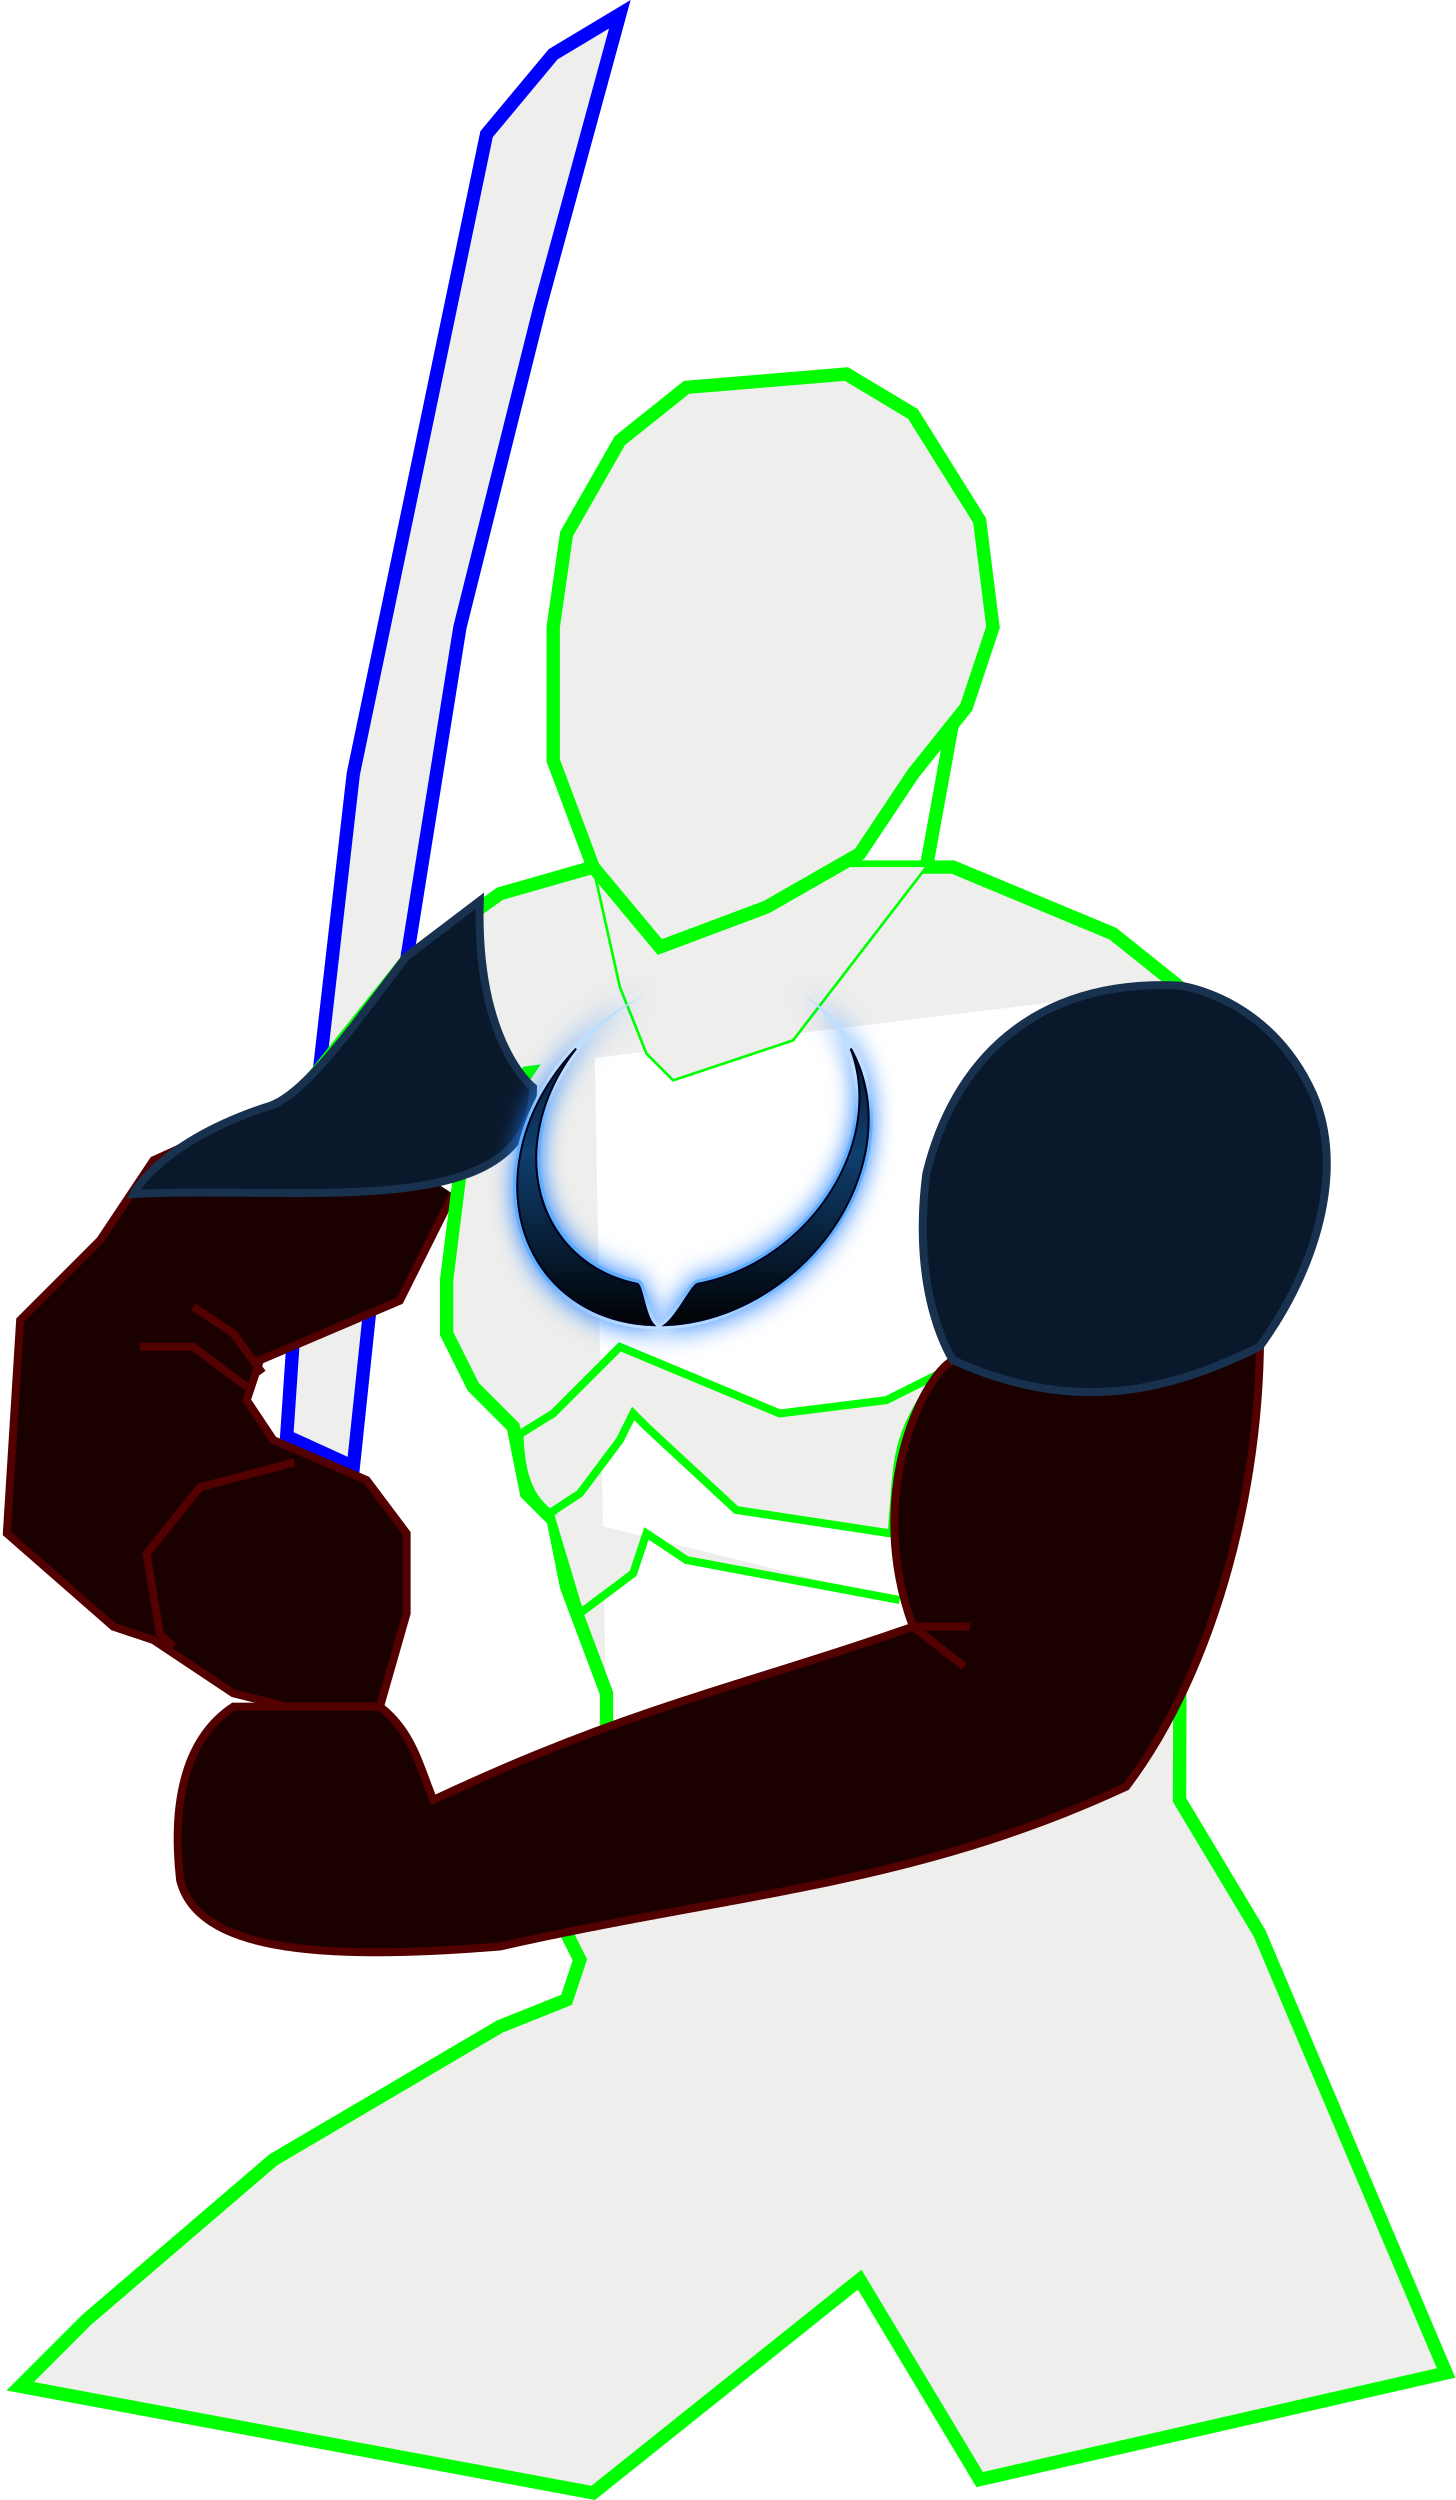
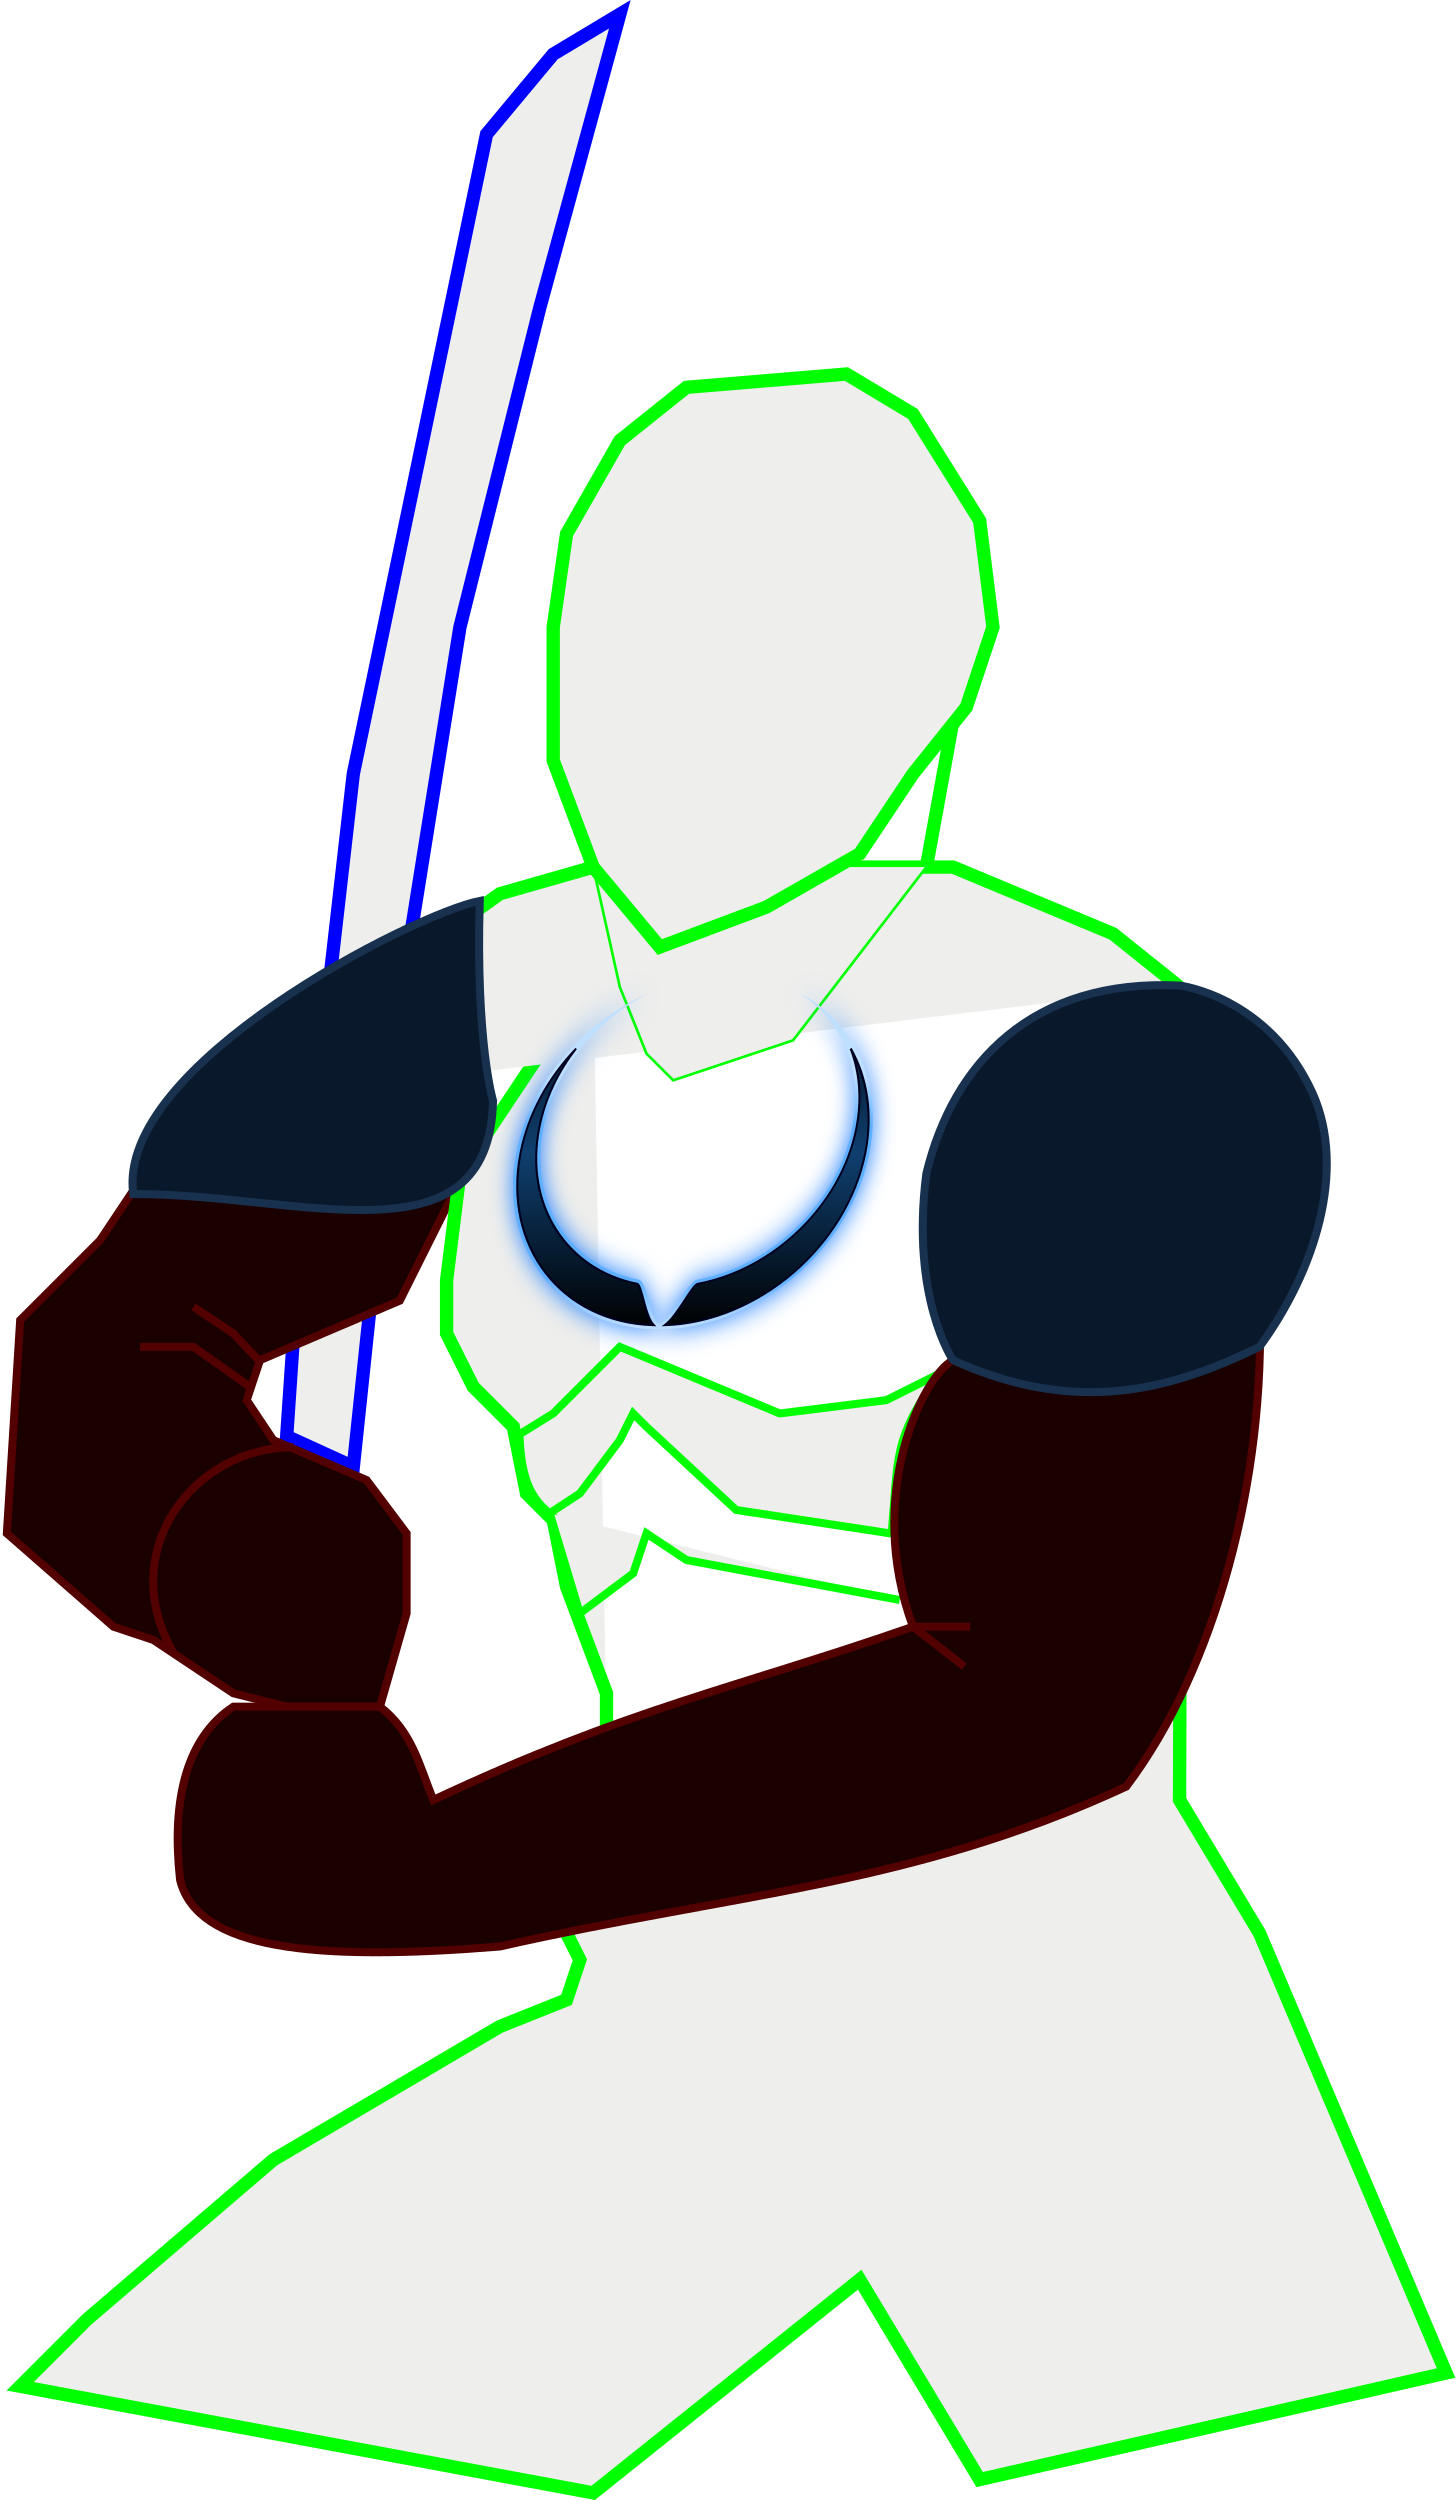
<svg xmlns="http://www.w3.org/2000/svg" xmlns:ns1="http://www.openswatchbook.org/uri/2009/osb" xmlns:xlink="http://www.w3.org/1999/xlink" width="546.031" height="938" id="svg2" version="1.1">
  <defs id="defs4">
    <linearGradient ns1:paint="solid" id="linearGradient3905">
      <stop offset="0" style="stop-color:#313131;stop-opacity:1;" id="stop3907" />
    </linearGradient>
    <linearGradient ns1:paint="solid" id="linearGradient3901">
      <stop offset="0" style="stop-color:#1e1e1e;stop-opacity:1;" id="stop3903" />
    </linearGradient>
    <linearGradient ns1:paint="solid" id="linearGradient3897">
      <stop offset="0" style="stop-color:#b1b1b1;stop-opacity:1;" id="stop3899" />
    </linearGradient>
    <linearGradient ns1:paint="solid" id="linearGradient3893">
      <stop offset="0" style="stop-color:#9c9c9c;stop-opacity:1;" id="stop3895" />
    </linearGradient>
    <linearGradient ns1:paint="solid" id="linearGradient3878">
      <stop offset="0" style="stop-color:#21466b;stop-opacity:1;" id="stop3880" />
    </linearGradient>
    <linearGradient ns1:paint="solid" id="linearGradient3874">
      <stop offset="0" style="stop-color:#1f3950;stop-opacity:1;" id="stop3876" />
    </linearGradient>
    <linearGradient ns1:paint="solid" id="linearGradient3870">
      <stop offset="0" style="stop-color:#4c3450;stop-opacity:1;" id="stop3872" />
    </linearGradient>
    <linearGradient ns1:paint="solid" id="linearGradient3866">
      <stop offset="0" style="stop-color:#371f3d;stop-opacity:1;" id="stop3868" />
    </linearGradient>
    <linearGradient ns1:paint="solid" id="linearGradient3851">
      <stop offset="0" style="stop-color:#18314e;stop-opacity:1;" id="stop3853" />
    </linearGradient>
    <linearGradient ns1:paint="solid" id="linearGradient3836">
      <stop offset="0" style="stop-color:#0a182b;stop-opacity:1;" id="stop3838" />
    </linearGradient>
    <linearGradient ns1:paint="solid" id="linearGradient3821">
      <stop offset="0" style="stop-color:#520000;stop-opacity:1;" id="stop3823" />
    </linearGradient>
    <linearGradient ns1:paint="solid" id="linearGradient3813">
      <stop offset="0" style="stop-color:#1b0000;stop-opacity:1;" id="stop3815" />
      <stop id="stop3817" style="stop-color:#1b0000;stop-opacity:1;" offset="1" />
    </linearGradient>
    <linearGradient ns1:paint="solid" id="linearGradient3798">
      <stop offset="0" style="stop-color:#38650b;stop-opacity:1;" id="stop3800" />
    </linearGradient>
    <linearGradient ns1:paint="solid" id="linearGradient3783">
      <stop offset="0" style="stop-color:#214103;stop-opacity:1;" id="stop3785" />
    </linearGradient>
    <linearGradient ns1:paint="solid" id="linearGradient3779">
      <stop offset="0" style="stop-color:#bd5d00;stop-opacity:1;" id="stop3781" />
    </linearGradient>
    <linearGradient ns1:paint="solid" id="linearGradient3775">
      <stop offset="0" style="stop-color:#8e3f00;stop-opacity:1;" id="stop3777" />
    </linearGradient>
    <linearGradient id="linearGradient3698">
      <stop style="stop-color:#000000;stop-opacity:1;" offset="0" id="stop3700" />
      <stop id="stop3706" offset="0.5" style="stop-color:#0f3f6f;stop-opacity:1;" />
      <stop style="stop-color:#000000;stop-opacity:1;" offset="1" id="stop3702" />
    </linearGradient>
    <linearGradient id="linearGradient3606">
      <stop style="stop-color:#bfdfff;stop-opacity:1;" offset="0" id="stop3608" />
      <stop id="stop3616" offset="0.2" style="stop-color:#5fafff;stop-opacity:1;" />
      <stop id="stop3614" offset="0.8" style="stop-color:#5fafff;stop-opacity:1;" />
      <stop style="stop-color:#bfdfff;stop-opacity:1;" offset="1" id="stop3610" />
    </linearGradient>
    <linearGradient id="linearGradient2987">
      <stop style="stop-color:#bfdfff;stop-opacity:1;" offset="0" id="stop2989" />
      <stop id="stop2991" offset="0.2" style="stop-color:#5fafff;stop-opacity:1;" />
      <stop id="stop2993" offset="0.8" style="stop-color:#5fafff;stop-opacity:1;" />
      <stop style="stop-color:#bfdfff;stop-opacity:1;" offset="1" id="stop2995" />
    </linearGradient>
    <linearGradient id="linearGradient3674">
      <stop style="stop-color:#000000;stop-opacity:1;" offset="0" id="stop3676" />
      <stop style="stop-color:#4f0700;stop-opacity:1;" offset="1" id="stop3678" />
    </linearGradient>
    <linearGradient id="linearGradient3666">
      <stop style="stop-color:#3f0f00;stop-opacity:1;" offset="0" id="stop3668" />
      <stop id="stop3671" offset="0.75" style="stop-color:#ff7f00;stop-opacity:1;" />
      <stop style="stop-color:#ff9f3f;stop-opacity:1;" offset="1" id="stop3670" />
    </linearGradient>
    <radialGradient xlink:href="#linearGradient3663" id="radialGradient3688" cx="24" cy="24" fx="24" fy="24" r="24" gradientUnits="userSpaceOnUse" />
    <linearGradient id="linearGradient3663">
      <stop style="stop-color:#00070f;stop-opacity:1;" offset="0" id="stop3667" />
      <stop id="stop3659" offset="0.94" style="stop-color:#00070f;stop-opacity:1;" />
      <stop id="stop3690" offset="1" style="stop-color:#00070f;stop-opacity:0;" />
    </linearGradient>
    <linearGradient gradientUnits="userSpaceOnUse" y2="440" x2="1024" y1="640" x1="1024" id="linearGradient4214" xlink:href="#linearGradient3699" />
    <linearGradient gradientUnits="userSpaceOnUse" y2="440" x2="1024" y1="640" x1="1024" id="linearGradient4204-6" xlink:href="#linearGradient3666-1" />
    <linearGradient gradientUnits="userSpaceOnUse" y2="440" x2="1024" y1="640" x1="1024" id="linearGradient4196-6" xlink:href="#linearGradient3674-5" />
    <radialGradient gradientUnits="userSpaceOnUse" r="256" fy="494" fx="1024" cy="494" cx="1024" id="radialGradient3687" xlink:href="#linearGradient3681" />
    <filter color-interpolation-filters="sRGB" id="filter3852">
      <feGaussianBlur id="feGaussianBlur3854" stdDeviation="7.25" />
    </filter>
    <linearGradient gradientUnits="userSpaceOnUse" y2="384" x2="1024" y1="640" x1="1024" id="linearGradient3836-1" xlink:href="#linearGradient3699" />
    <linearGradient gradientUnits="userSpaceOnUse" y2="384" x2="1024" y1="640" x1="1024" id="linearGradient3758" xlink:href="#linearGradient3698-7" />
    <linearGradient gradientTransform="translate(60,-1024)" gradientUnits="userSpaceOnUse" y2="1376" x2="1520" y1="1600" x1="1520" id="linearGradient3750" xlink:href="#linearGradient3698-7" />
    <linearGradient gradientTransform="translate(28,-1024)" gradientUnits="userSpaceOnUse" y2="1376" x2="1392" y1="1600" x1="1392" id="linearGradient3742" xlink:href="#linearGradient3698-7" />
    <linearGradient gradientTransform="translate(12,-1024)" gradientUnits="userSpaceOnUse" y2="1376" x2="1248" y1="1600" x1="1248" id="linearGradient3734" xlink:href="#linearGradient3698-7" />
    <linearGradient gradientTransform="translate(0,-1024)" gradientUnits="userSpaceOnUse" y2="1376" x2="768" y1="1600" x1="768" id="linearGradient3726" xlink:href="#linearGradient3698-7" />
    <linearGradient gradientTransform="translate(0,-1024)" gradientUnits="userSpaceOnUse" y2="1376" x2="576" y1="1600" x1="576" id="linearGradient3718" xlink:href="#linearGradient3698-7" />
    <linearGradient gradientTransform="translate(0,-1024)" gradientUnits="userSpaceOnUse" y2="1376" x2="400" y1="1600" x1="400" id="linearGradient3704" xlink:href="#linearGradient3698-7" />
    <linearGradient gradientUnits="userSpaceOnUse" y2="384" x2="1024" y1="592" x1="1024" id="linearGradient3680" xlink:href="#linearGradient3674-5" />
    <linearGradient gradientUnits="userSpaceOnUse" y2="384" x2="1024" y1="592" x1="1024" id="linearGradient3672" xlink:href="#linearGradient3666-1" />
    <linearGradient gradientTransform="translate(0,-1024)" gradientUnits="userSpaceOnUse" y2="1480" x2="1024" y1="1664" x1="1024" id="linearGradient3664" xlink:href="#linearGradient3606-6" />
    <linearGradient gradientTransform="translate(60,-1024)" gradientUnits="userSpaceOnUse" y2="1480" x2="1528" y1="1592" x1="1528" id="linearGradient3656" xlink:href="#linearGradient3606-6" />
    <linearGradient gradientTransform="translate(28,-1024)" gradientUnits="userSpaceOnUse" y2="1480" x2="1392" y1="1592" x1="1392" id="linearGradient3648" xlink:href="#linearGradient3606-6" />
    <linearGradient gradientTransform="translate(12,-1024)" gradientUnits="userSpaceOnUse" y2="1480" x2="1248" y1="1592" x1="1248" id="linearGradient3640" xlink:href="#linearGradient3606-6" />
    <linearGradient gradientTransform="translate(0,-1024)" gradientUnits="userSpaceOnUse" y2="1480" x2="776" y1="1592" x1="776" id="linearGradient3632" xlink:href="#linearGradient3606-6" />
    <linearGradient gradientTransform="translate(0,-1024)" gradientUnits="userSpaceOnUse" y2="1480" x2="584" y1="1592" x1="584" id="linearGradient3624" xlink:href="#linearGradient3606-6" />
    <linearGradient gradientTransform="translate(0,-1024)" gradientUnits="userSpaceOnUse" y2="1480" x2="408" y1="1592" x1="408" id="linearGradient3612" xlink:href="#linearGradient3606-6" />
    <linearGradient id="linearGradient3606-6">
      <stop id="stop3608-0" offset="0" style="stop-color:#bfdfff;stop-opacity:1;" />
      <stop style="stop-color:#5fafff;stop-opacity:1;" offset="0.2" id="stop3616-5" />
      <stop style="stop-color:#5fafff;stop-opacity:1;" offset="0.8" id="stop3614-1" />
      <stop id="stop3610-8" offset="1" style="stop-color:#bfdfff;stop-opacity:1;" />
    </linearGradient>
    <linearGradient id="linearGradient3666-1">
      <stop id="stop3668-2" offset="0" style="stop-color:#3f0f00;stop-opacity:1;" />
      <stop style="stop-color:#ff7f00;stop-opacity:1;" offset="0.75" id="stop3671-1" />
      <stop id="stop3670-6" offset="1" style="stop-color:#ff9f3f;stop-opacity:1;" />
    </linearGradient>
    <linearGradient id="linearGradient3674-5">
      <stop id="stop3676-4" offset="0" style="stop-color:#000000;stop-opacity:1;" />
      <stop id="stop3678-2" offset="1" style="stop-color:#3f0700;stop-opacity:1;" />
    </linearGradient>
    <linearGradient id="linearGradient3698-7">
      <stop id="stop3700-0" offset="0" style="stop-color:#000000;stop-opacity:1;" />
      <stop style="stop-color:#0f3f6f;stop-opacity:1;" offset="0.5" id="stop3706-5" />
      <stop id="stop3702-0" offset="1" style="stop-color:#000000;stop-opacity:1;" />
    </linearGradient>
    <linearGradient id="linearGradient3699">
      <stop style="stop-color:#3f0f00;stop-opacity:0.498;" offset="0" id="stop3701" />
      <stop id="stop3673" offset="0.75" style="stop-color:#ff7f00;stop-opacity:0.498;" />
      <stop style="stop-color:#ff9f3f;stop-opacity:0.498;" offset="1" id="stop3703" />
    </linearGradient>
    <linearGradient id="linearGradient3681">
      <stop style="stop-color:#1f7fff;stop-opacity:0;" offset="0" id="stop3691" />
      <stop id="stop3695" offset="0.31" style="stop-color:#1f7fff;stop-opacity:0;" />
      <stop style="stop-color:#1f7fff;stop-opacity:0.184;" offset="0.44" id="stop3689" />
      <stop id="stop3704" offset="0.85" style="stop-color:#1f7fff;stop-opacity:0;" />
      <stop id="stop3685" offset="1" style="stop-color:#1f7fff;stop-opacity:0;" />
    </linearGradient>
    <linearGradient xlink:href="#linearGradient3674-5" id="linearGradient4897" gradientUnits="userSpaceOnUse" x1="1024" y1="640" x2="1024" y2="440" gradientTransform="matrix(0.302643,0,0,0.302643,505.283,985.578)" />
    <linearGradient xlink:href="#linearGradient3666-1" id="linearGradient4899" gradientUnits="userSpaceOnUse" x1="1024" y1="640" x2="1024" y2="440" gradientTransform="matrix(0.302643,0,0,0.302643,505.283,985.578)" />
    <linearGradient xlink:href="#linearGradient3674-5" id="linearGradient4937" gradientUnits="userSpaceOnUse" x1="1024" y1="592" x2="1024" y2="384" gradientTransform="matrix(0.302643,0,0,0.302643,505.283,985.578)" />
    <linearGradient xlink:href="#linearGradient3666-1" id="linearGradient4939" gradientUnits="userSpaceOnUse" x1="1024" y1="592" x2="1024" y2="384" gradientTransform="matrix(0.302643,0,0,0.302643,505.283,985.578)" />
    <linearGradient xlink:href="#linearGradient3699" id="linearGradient4955" gradientUnits="userSpaceOnUse" x1="1024" y1="640" x2="1024" y2="384" />
    <linearGradient xlink:href="#linearGradient3674-5" id="linearGradient4957" gradientUnits="userSpaceOnUse" gradientTransform="matrix(0.302643,0,0,0.302643,505.283,985.578)" x1="1024" y1="592" x2="1024" y2="384" />
    <linearGradient xlink:href="#linearGradient3666-1" id="linearGradient4959" gradientUnits="userSpaceOnUse" gradientTransform="matrix(0.302643,0,0,0.302643,505.283,985.578)" x1="1024" y1="592" x2="1024" y2="384" />
    <linearGradient xlink:href="#linearGradient3606-6" id="linearGradient4961" gradientUnits="userSpaceOnUse" gradientTransform="translate(0,-1024)" x1="1024" y1="1664" x2="1024" y2="1480" />
    <linearGradient xlink:href="#linearGradient3698-7" id="linearGradient4963" gradientUnits="userSpaceOnUse" x1="1024" y1="640" x2="1024" y2="384" />
    <linearGradient xlink:href="#linearGradient3699" id="linearGradient4965" gradientUnits="userSpaceOnUse" x1="1024" y1="640" x2="1024" y2="440" />
    <linearGradient xlink:href="#linearGradient3674-5" id="linearGradient4967" gradientUnits="userSpaceOnUse" gradientTransform="matrix(0.302643,0,0,0.302643,505.283,985.578)" x1="1024" y1="640" x2="1024" y2="440" />
    <linearGradient xlink:href="#linearGradient3666-1" id="linearGradient4969" gradientUnits="userSpaceOnUse" gradientTransform="matrix(0.302643,0,0,0.302643,505.283,985.578)" x1="1024" y1="640" x2="1024" y2="440" />
    <filter color-interpolation-filters="sRGB" id="filter3675-9">
      <feGaussianBlur id="feGaussianBlur3677-6" stdDeviation="9.994" />
    </filter>
    <linearGradient xlink:href="#linearGradient3606-6-2" id="linearGradient4961-7" gradientUnits="userSpaceOnUse" gradientTransform="translate(0,-1024)" x1="1024" y1="1664" x2="1024" y2="1480" />
    <linearGradient id="linearGradient3606-6-2">
      <stop id="stop3608-0-3" offset="0" style="stop-color:#bfdfff;stop-opacity:1;" />
      <stop style="stop-color:#5fafff;stop-opacity:1;" offset="0.2" id="stop3616-5-2" />
      <stop style="stop-color:#5fafff;stop-opacity:1;" offset="0.8" id="stop3614-1-6" />
      <stop id="stop3610-8-4" offset="1" style="stop-color:#bfdfff;stop-opacity:1;" />
    </linearGradient>
    <linearGradient xlink:href="#linearGradient3698-7-2" id="linearGradient4963-5" gradientUnits="userSpaceOnUse" x1="1024" y1="640" x2="1024" y2="384" />
    <linearGradient id="linearGradient3698-7-2">
      <stop id="stop3700-0-3" offset="0" style="stop-color:#000000;stop-opacity:1;" />
      <stop style="stop-color:#0f3f6f;stop-opacity:1;" offset="0.5" id="stop3706-5-8" />
      <stop id="stop3702-0-9" offset="1" style="stop-color:#000000;stop-opacity:1;" />
    </linearGradient>
    <linearGradient y2="384" x2="1024" y1="640" x1="1024" gradientUnits="userSpaceOnUse" id="linearGradient4998" xlink:href="#linearGradient3698-7-2" />
    <filter color-interpolation-filters="sRGB" id="filter3675-90">
      <feGaussianBlur id="feGaussianBlur3677-5" stdDeviation="9.994" />
    </filter>
    <linearGradient xlink:href="#linearGradient3606-6-0" id="linearGradient4961-79" gradientUnits="userSpaceOnUse" gradientTransform="translate(0,-1024)" x1="1024" y1="1664" x2="1024" y2="1480" />
    <linearGradient id="linearGradient3606-6-0">
      <stop id="stop3608-0-8" offset="0" style="stop-color:#bfdfff;stop-opacity:1;" />
      <stop style="stop-color:#5fafff;stop-opacity:1;" offset="0.2" id="stop3616-5-1" />
      <stop style="stop-color:#5fafff;stop-opacity:1;" offset="0.8" id="stop3614-1-1" />
      <stop id="stop3610-8-40" offset="1" style="stop-color:#bfdfff;stop-opacity:1;" />
    </linearGradient>
    <linearGradient xlink:href="#linearGradient3698-7-6" id="linearGradient4963-54" gradientUnits="userSpaceOnUse" x1="1024" y1="640" x2="1024" y2="384" />
    <linearGradient id="linearGradient3698-7-6">
      <stop id="stop3700-0-1" offset="0" style="stop-color:#000000;stop-opacity:1;" />
      <stop style="stop-color:#0f3f6f;stop-opacity:1;" offset="0.5" id="stop3706-5-81" />
      <stop id="stop3702-0-8" offset="1" style="stop-color:#000000;stop-opacity:1;" />
    </linearGradient>
    <linearGradient y2="384" x2="1024" y1="640" x1="1024" gradientUnits="userSpaceOnUse" id="linearGradient4998-1" xlink:href="#linearGradient3698-7-6" />
    <linearGradient xlink:href="#linearGradient3821" id="linearGradient3946" gradientUnits="userSpaceOnUse" />
    <linearGradient xlink:href="#linearGradient3836" id="linearGradient3950" gradientTransform="matrix(0.738184,0,0,1.35468,39.1482,218.081)" x1="129.844" y1="246.367" x2="256.626" y2="246.367" gradientUnits="userSpaceOnUse" />
    <linearGradient xlink:href="#linearGradient3851" id="linearGradient3952" gradientTransform="matrix(0.738184,0,0,1.35468,39.1482,218.081)" x1="129.844" y1="246.367" x2="256.626" y2="246.367" gradientUnits="userSpaceOnUse" />
  </defs>
  <g id="layer1" transform="translate(-39.7126,-218.645)" style="display:inline">
    <path style="fill:#eeeeec;stroke:#0000ff;stroke-width:5;stroke-linecap:butt;stroke-linejoin:miter;stroke-miterlimit:4;stroke-opacity:1;stroke-dasharray:none" d="M 147.275,757.548 152.275,683.976 172.275,508.976 222.275,268.976 247.275,238.976 272.275,223.976 242.275,333.976 212.275,453.976 192.275,578.976 172.275,768.976 147.275,757.548 z" id="path3698" />
-     <path id="ForearmRight" style="fill:url(#linearGradient3813);stroke:url(#linearGradient3821);stroke-width:3;stroke-linecap:butt;stroke-linejoin:miter;stroke-miterlimit:4;stroke-opacity:1;stroke-dasharray:none" d="M 138.141,733.849 127.275,718.976 112.275,708.976 M 132.275,738.976 112.275,723.976 92.275,723.976 M 152.275,628.976 97.275,653.976 77.275,683.976 47.275,713.976 42.275,793.976 82.275,828.976 97.275,833.976 127.275,853.976 147.275,858.976 182.275,858.976 192.275,823.976 192.275,793.976 177.275,773.976 142.275,758.976 132.275,743.976 137.275,728.976 189.713,706.645 209.713,666.645" />
+     <path id="ForearmRight" style="fill:url(#linearGradient3813);stroke:url(#linearGradient3821);stroke-width:3;stroke-linecap:butt;stroke-linejoin:miter;stroke-miterlimit:4;stroke-opacity:1;stroke-dasharray:none" d="M 136.803,729.074 127.275,718.976 112.275,708.976 M 133.514,738.976 112.275,723.976 92.275,723.976 M 152.275,628.976 97.275,653.976 77.275,683.976 47.275,713.976 42.275,793.976 82.275,828.976 97.275,833.976 127.275,853.976 147.275,858.976 182.275,858.976 192.275,823.976 192.275,793.976 177.275,773.976 142.275,758.976 132.275,743.976 137.275,728.976 189.713,706.645 209.713,666.645" />
    <path style="fill:#eeeeec;stroke:#00ff00;stroke-width:5;stroke-linecap:butt;stroke-linejoin:miter;stroke-miterlimit:4;stroke-opacity:1;stroke-dasharray:none" d="M 262.275,578.976 242.275,613.976 212.275,658.976 207.275,698.976 207.275,718.976 217.275,738.976 232.275,753.976 237.275,778.976 247.275,788.976 252.275,813.976 267.275,853.976 267.275,868.976" id="path3225" />
    <path style="fill:#eeeeec;stroke:#00ff00;stroke-width:5;stroke-linecap:butt;stroke-linejoin:miter;stroke-miterlimit:4;stroke-opacity:1;stroke-dasharray:none" d="M 482.275,588.976 457.275,568.976 397.275,543.976 262.275,543.976 227.275,553.976 192.275,578.976 152.275,628.976" id="path3956" />
-     <path style="fill:url(#linearGradient3950);stroke:url(#linearGradient3952);stroke-width:3;stroke-linecap:butt;stroke-linejoin:miter;stroke-miterlimit:4;stroke-opacity:1;stroke-dasharray:none" d="M 219.713,556.645 192.093,577.596 C 173.985,601.32 155.091,628.452 141.3,633.469 99.713,646.645 89.713,666.645 89.713,666.645 152.759,663.314 239.682,678.288 239.713,626.645 239.713,626.645 218.157,609.974 219.713,556.645 z" id="BicepRight" />
+     <path style="fill:url(#linearGradient3950);stroke:url(#linearGradient3952);stroke-width:3;stroke-linecap:butt;stroke-linejoin:miter;stroke-miterlimit:4;stroke-opacity:1;stroke-dasharray:none" d="M 219.713,556.645 C 194.713,561.645 82.974,618.518 89.713,666.645 152.327,666.553 223.229,694.187 224.713,631.645 224.713,631.645 218.157,609.974 219.713,556.645 z" id="BicepRight" />
    <path style="fill:#eeeeec;stroke:#00ff00;stroke-width:5;stroke-linecap:butt;stroke-linejoin:miter;stroke-miterlimit:4;stroke-opacity:1;stroke-dasharray:none" d="M 397.275,488.976 387.275,543.976" id="path3680" />
    <path style="fill:#eeeeec;stroke:#00ff00;stroke-width:5;stroke-linecap:butt;stroke-linejoin:miter;stroke-miterlimit:4;stroke-opacity:1;stroke-dasharray:none" d="M 482.454,833.976 482.275,893.976 512.275,943.976 582.275,1108.98 407.275,1148.98 362.275,1073.98 262.275,1153.98 47.275,1113.98 72.275,1088.98 142.275,1028.98 227.275,978.976 252.275,968.976 257.275,953.976 252.275,943.976" id="path3682" />
    <path style="fill:#eeeeec;stroke:#00ff00;stroke-width:1px;stroke-linecap:butt;stroke-linejoin:miter;stroke-opacity:1" d="M 387.275,543.976 337.275,608.976 292.275,623.976 282.275,613.976 272.275,588.976 262.275,543.976" id="path3700" />
    <path style="fill:#eeeeec;stroke:#00ff00;stroke-width:3;stroke-linecap:butt;stroke-linejoin:miter;stroke-miterlimit:4;stroke-opacity:1;stroke-dasharray:none" d="M 245.983,786.392 C 236.565,779.345 235.123,768.308 234.599,756.814 L 247.275,748.976 272.275,723.976 332.275,748.976 372.275,743.976 392.275,733.976 C 374.78,758.456 376.778,764.79 374.275,794.055 L 315.908,785.184 282.275,753.976 277.275,748.976 272.275,758.976 257.275,778.976 245.983,786.392 257.275,823.976 277.275,808.976 282.275,793.976 297.275,803.976 377.275,818.976" id="path3704" />
-     <path style="fill:url(#linearGradient3813);stroke:url(#linearGradient3821);stroke-width:3;stroke-linecap:butt;stroke-linejoin:miter;stroke-miterlimit:4;stroke-opacity:1;stroke-dasharray:none" d="M 150.175,767.328 114.713,776.645 94.713,801.645 99.713,831.645 104.713,836.645" id="path3708" />
+     <path style="fill:none;stroke:url(#linearGradient3821);stroke-width:3;stroke-linecap:butt;stroke-linejoin:miter;stroke-miterlimit:4;stroke-opacity:1;stroke-dasharray:none" d="M 149.713,761.645 C 112.383,761.645 82.739,800.586 104.713,838.645" id="path3708" />
    <path id="ForearmLeft" style="fill:url(#linearGradient3813);fill-opacity:1;stroke:url(#linearGradient3946);stroke-width:3;stroke-linecap:butt;stroke-linejoin:miter;stroke-miterlimit:4;stroke-opacity:1;stroke-dasharray:none" d="M 382.275,828.976 401.552,843.976 M 382.275,828.976 403.73,828.976 M 512.275,707.609 C 514.736,772.862 495.827,844.694 462.275,888.976 382.023,926.178 315.093,929.017 227.275,948.976 157.021,954.692 113.749,949.994 107.275,923.976 103.831,892.812 110.233,870.244 127.275,858.976 L 182.275,858.976 C 194.194,868.236 196.821,880.341 202.275,893.976 275.792,859.445 315.722,852.125 382.275,828.976 364.027,780.013 385.816,735.111 397.275,728.976" />
    <path id="BicepLeft" style="fill:url(#linearGradient3836);stroke:url(#linearGradient3851);stroke-width:3;stroke-linecap:butt;stroke-linejoin:miter;stroke-miterlimit:4;stroke-opacity:1;stroke-dasharray:none" d="M 532.275,628.976 C 515.784,592.43 482.275,588.412 482.275,588.412 426.989,585.769 397.391,617.335 387.275,658.976 381.267,705.635 397.275,728.976 397.275,728.976 443.804,750.074 479.146,740.1 512.275,723.976 533.075,695.61 545.017,657.621 532.275,628.976 z" />
    <path style="fill:#eeeeec;fill-opacity:1;stroke:none" d="M 815.189,1057.61 C 772.4,1057.61 737.713,1092.29 737.713,1135.08 737.713,1177.87 772.4,1212.56 815.189,1212.56 857.977,1212.56 892.666,1177.87 892.666,1135.08 892.666,1092.29 857.977,1057.61 815.189,1057.61 z" id="BackgroundGlow" />
    <g transform="matrix(0.517433,0,-0.10145,0.517433,-178.199,386.25)" id="Ring-9">
      <path id="RingGlow-1" d="M 969.281,396.281 C 925.981,416.811 896,460.923 896,512 896,582.656 953.344,640 1024,640 1094.66,640 1152,582.656 1152,512 1152,460.923 1122.02,416.811 1078.72,396.281 1112.89,415.467 1136,452.044 1136,494 1136,548.546 1096.94,594.017 1045.28,603.969 1038.39,605.297 1030,636 1024,636 1018,636 1009.61,605.297 1002.72,603.969 951.063,594.017 912,548.546 912,494 912,452.044 935.106,415.467 969.281,396.281 z" style="fill:#1f7fff;fill-opacity:1;stroke:none;filter:url(#filter3675-90)" />
      <path style="fill:url(#linearGradient4961-79);fill-opacity:1;stroke:none" d="M 969.281,396.281 C 925.981,416.811 896,460.923 896,512 896,582.656 953.344,640 1024,640 1094.66,640 1152,582.656 1152,512 1152,460.923 1122.02,416.811 1078.72,396.281 1112.89,415.467 1136,452.044 1136,494 1136,548.546 1096.94,594.017 1045.28,603.969 1038.39,605.297 1030,636 1024,636 1018,636 1009.61,605.297 1002.72,603.969 951.063,594.017 912,548.546 912,494 912,452.044 935.106,415.467 969.281,396.281 z" id="RingBorder-6" />
      <path style="fill:url(#linearGradient4998-1);fill-opacity:1;stroke:#00001f;stroke-width:1.5;stroke-linejoin:miter;stroke-miterlimit:4;stroke-opacity:1;stroke-dasharray:none" d="M 924.437,436.406 C 908.475,457.398 899,483.594 899,512 899,579.695 952.819,634.885 1020,637 1012,630 1006,608 1002,607 948.966,596.77 909,550.02 909,494 909,473.019 914.623,453.34 924.437,436.406 z M 1123.56,436.406 C 1133.38,453.34 1139,473.019 1139,494 1139,550.02 1099.03,596.77 1046,607 1042,608 1036,630 1028,637 1095.18,634.885 1149,579.695 1149,512 1149,483.594 1139.52,457.398 1123.56,436.406 z" id="RingBody-1" />
    </g>
    <path style="fill:#eeeeec;stroke:#00ff00;stroke-width:5;stroke-linecap:butt;stroke-linejoin:miter;stroke-miterlimit:4;stroke-opacity:1;stroke-dasharray:none" d="M 262.275,543.976 287.275,573.976 327.275,558.976 362.275,538.976 382.275,508.976 402.275,483.976 412.275,453.976 407.275,413.976 382.275,373.976 357.275,358.976 297.275,363.976 272.275,383.976 252.275,418.976 247.275,453.976 247.275,503.976 262.275,543.976 z" id="path3678" />
  </g>
  <g id="layer3" style="display:none">
    <path transform="translate(-39.7126,-218.645)" style="fill:url(#linearGradient3897);stroke:url(#linearGradient3893);stroke-width:3;stroke-linecap:butt;stroke-linejoin:miter;stroke-miterlimit:4;stroke-opacity:1;stroke-dasharray:none;display:inline" d="M 227.275,893.976 217.275,913.976 222.275,948.976 212.275,948.976 212.275,923.976 212.275,903.976 222.275,893.976 212.275,893.976 202.275,908.976 202.275,948.976 197.275,948.976 192.275,923.976 197.275,908.976 207.275,893.976 202.275,893.976 187.275,908.976 187.275,938.976 192.275,948.976" id="path3722" />
  </g>
  <g id="layer2" style="display:none">
    <path transform="translate(-39.7126,-218.645)" style="fill:none;stroke:#00ff00;stroke-width:3;stroke-linecap:butt;stroke-linejoin:miter;stroke-miterlimit:4;stroke-opacity:1;stroke-dasharray:none" d="M 257.275,958.976 292.275,983.976 337.275,998.976 397.275,998.976 457.275,968.976 507.275,933.976 482.275,893.976 407.275,923.976 382.275,923.976" id="path3684" />
    <g id="g4945" transform="matrix(0.622887,0,0,0.622887,-174.623,27.084)">
      <path transform="matrix(0.302643,0,0,0.302643,505.283,985.578)" style="fill:url(#linearGradient4955);fill-opacity:1;fill-rule:evenodd;stroke:none;filter:url(#filter3852)" d="M 963.156,392.594 C 921.079,414.097 891.651,457.242 890.063,507.781 888.258,565.21 922.94,615.378 973.156,636 939.219,629.528 908.753,631.347 903.031,615.375 893.971,590.083 867.292,595.842 867.531,620.656 851.614,620.102 826.02,613.828 801.156,643.781 800.833,574.456 889.859,592.399 869.5,551.562 858.043,528.581 822.381,547.937 836.281,563.281 792.55,571.913 757.604,555.327 692.5,587 750.404,499.485 875.679,537.691 869.875,490.031 865.427,453.503 810.801,472.149 829.531,495.969 796.672,507.118 736.734,472.304 643.5,489.969 730.379,418.163 889.141,476.429 895.75,430.187 900.97,393.664 847.116,392.791 848.781,422.875 779.271,388.661 758.01,415.928 666.125,385.062 772.924,383.665 871.398,345.039 963.156,392.594 z M 816.969,438.344 C 744.83,434.239 749.141,445.063 711.219,441.25 720.791,406.273 627.821,423.068 686.313,445.437 563.951,439.392 566.116,486.758 443.094,463.969 582.004,449.501 694.809,368.232 816.969,438.344 z M 617.75,498.219 C 584.131,513.037 563.737,540.707 493.781,534.687 540.962,536.905 577.436,478.919 617.75,498.219 z M 804.063,511.25 C 732.304,518.963 756.42,531.982 721.781,534.437 726.113,500.541 645.152,528.171 700.063,541.531 590.629,557.314 616.746,601.348 503.531,585.906 618.156,570.911 649.505,464.444 804.063,511.25 z M 829.594,582.656 C 795.948,592.415 804.059,601.999 785.938,605.562 778.986,569.713 716.216,624.556 773.438,620.812 711.818,631.384 724.628,663.943 662.031,655.969 718.366,641.805 730.153,555.075 829.594,582.656 z M 676.438,605.531 C 650.589,620.673 653.591,636.318 590.25,641.219 623.189,641.029 650.833,588.63 676.438,605.531 z M 1084.84,392.594 C 1126.92,414.097 1156.35,457.242 1157.94,507.781 1159.74,565.21 1125.06,615.378 1074.84,636 1108.78,629.528 1139.25,631.347 1144.97,615.375 1154.03,590.083 1180.71,595.842 1180.47,620.656 1196.39,620.102 1221.98,613.828 1246.84,643.781 1247.17,574.456 1158.14,592.398 1178.5,551.562 1189.96,528.581 1225.62,547.937 1211.72,563.281 1255.45,571.913 1290.4,555.327 1355.5,587 1297.6,499.485 1172.32,537.691 1178.13,490.031 1182.57,453.503 1237.2,472.149 1218.47,495.969 1251.33,507.118 1311.27,472.304 1404.5,489.969 1317.62,418.163 1158.86,476.429 1152.25,430.187 1147.03,393.664 1200.88,392.791 1199.22,422.875 1268.73,388.661 1289.99,415.928 1381.88,385.062 1275.08,383.664 1176.6,345.039 1084.84,392.594 z M 1231.03,438.344 C 1303.17,434.239 1298.86,445.063 1336.78,441.25 1327.21,406.273 1420.18,423.068 1361.69,445.437 1484.05,439.392 1481.88,486.758 1604.91,463.969 1466,449.501 1353.19,368.232 1231.03,438.344 z M 1430.25,498.219 C 1463.87,513.037 1484.26,540.707 1554.22,534.687 1507.04,536.905 1470.56,478.919 1430.25,498.219 z M 1243.94,511.25 C 1315.7,518.963 1291.58,531.982 1326.22,534.437 1321.89,500.541 1402.85,528.171 1347.94,541.531 1457.37,557.314 1431.25,601.348 1544.47,585.906 1429.84,570.911 1398.5,464.444 1243.94,511.25 z M 1218.41,582.656 C 1252.05,592.415 1243.94,601.999 1262.06,605.562 1269.01,569.713 1331.78,624.556 1274.56,620.812 1336.18,631.384 1323.37,663.943 1385.97,655.969 1329.63,641.805 1317.85,555.075 1218.41,582.656 z M 1371.56,605.531 C 1397.41,620.673 1394.41,636.318 1457.75,641.219 1424.81,641.029 1397.17,588.63 1371.56,605.531 z" id="PhoenixWingsGlow" />
      <path id="PhoenixWings" d="M 796.775,1104.39 C 784.041,1110.9 775.135,1123.96 774.654,1139.25 774.108,1156.63 784.604,1171.82 799.802,1178.06 789.531,1176.1 780.311,1176.65 778.579,1171.82 775.837,1164.16 767.763,1165.91 767.835,1173.42 763.018,1173.25 755.272,1171.35 747.747,1180.41 747.65,1159.43 774.593,1164.86 768.431,1152.5 764.964,1145.55 754.171,1151.41 758.378,1156.05 745.143,1158.66 734.567,1153.64 714.863,1163.23 732.388,1136.74 770.301,1148.31 768.545,1133.88 767.198,1122.83 750.666,1128.47 756.335,1135.68 746.39,1139.05 728.25,1128.52 700.034,1133.86 726.327,1112.13 774.375,1129.77 776.375,1115.77 777.955,1104.72 761.657,1104.45 762.161,1113.56 741.124,1103.2 734.689,1111.46 706.881,1102.11 739.203,1101.69 769.006,1090 796.775,1104.39 z M 752.533,1118.24 C 730.701,1117 732.005,1120.27 720.528,1119.12 723.425,1108.53 695.289,1113.62 712.991,1120.39 675.959,1118.56 676.614,1132.89 639.382,1125.99 681.422,1121.62 715.562,1097.02 752.533,1118.24 z M 692.241,1136.36 C 682.066,1140.85 675.894,1149.22 654.722,1147.4 669.001,1148.07 680.04,1130.52 692.241,1136.36 z M 748.627,1140.3 C 726.91,1142.64 734.208,1146.58 723.725,1147.32 725.036,1137.06 700.534,1145.43 717.152,1149.47 684.033,1154.25 691.937,1167.57 657.673,1162.9 692.364,1158.36 701.851,1126.14 748.627,1140.3 z M 756.354,1161.91 C 746.171,1164.87 748.626,1167.77 743.142,1168.85 741.038,1158 722.041,1174.6 739.359,1173.46 720.71,1176.66 724.587,1186.52 705.642,1184.1 722.691,1179.82 726.259,1153.57 756.354,1161.91 z M 710.002,1168.84 C 702.179,1173.42 703.088,1178.16 683.918,1179.64 693.887,1179.58 702.253,1163.72 710.002,1168.84 z M 833.602,1104.39 C 846.337,1110.9 855.244,1123.96 855.725,1139.25 856.27,1156.63 845.775,1171.82 830.576,1178.06 840.848,1176.1 850.069,1176.65 851.8,1171.82 854.542,1164.16 862.617,1165.91 862.544,1173.42 867.362,1173.25 875.107,1171.35 882.63,1180.41 882.73,1159.43 855.786,1164.86 861.948,1152.5 865.416,1145.55 876.208,1151.41 872.002,1156.05 885.236,1158.66 895.814,1153.64 915.516,1163.23 897.993,1136.74 860.077,1148.31 861.836,1133.88 863.18,1122.83 879.713,1128.47 874.044,1135.68 883.989,1139.05 902.13,1128.52 930.345,1133.86 904.051,1112.13 856.004,1129.77 854.003,1115.77 852.424,1104.72 868.721,1104.45 868.219,1113.56 889.255,1103.2 895.689,1111.46 923.499,1102.11 891.177,1101.69 861.373,1090 833.602,1104.39 z M 877.846,1118.24 C 899.678,1117 898.374,1120.27 909.85,1119.12 906.954,1108.53 935.091,1113.62 917.389,1120.39 954.42,1118.56 953.764,1132.89 990.998,1125.99 948.958,1121.62 914.816,1097.02 877.846,1118.24 z M 938.138,1136.36 C 948.313,1140.85 954.484,1149.22 975.657,1147.4 961.378,1148.07 950.338,1130.52 938.138,1136.36 z M 881.753,1140.3 C 903.47,1142.64 896.171,1146.58 906.654,1147.32 905.344,1137.06 929.846,1145.43 913.228,1149.47 946.346,1154.25 938.441,1167.57 972.706,1162.9 938.014,1158.36 928.529,1126.14 881.753,1140.3 z M 874.026,1161.91 C 884.207,1164.87 881.753,1167.77 887.237,1168.85 889.34,1158 908.337,1174.6 891.02,1173.46 909.669,1176.66 905.792,1186.52 924.737,1184.1 907.686,1179.82 904.121,1153.57 874.026,1161.91 z M 920.376,1168.84 C 928.199,1173.42 927.291,1178.16 946.461,1179.64 936.492,1179.58 928.127,1163.72 920.376,1168.84 z" style="fill:url(#linearGradient4957);fill-opacity:1;fill-rule:evenodd;stroke:url(#linearGradient4959);stroke-width:0.605;stroke-linejoin:round;stroke-miterlimit:4;stroke-dasharray:none" />
      <path transform="matrix(0.302643,0,0,0.302643,505.283,985.578)" style="fill:url(#linearGradient4965);fill-opacity:1;fill-rule:evenodd;stroke:none;filter:url(#filter3852)" d="M 1057.09,439.719 C 1023.09,445.203 979.582,487.664 937.187,521.781 L 989.312,497.719 959.187,529.75 985.219,517.562 C 976.674,534.405 977.589,563.539 949.469,569.281 964.111,583.772 982.927,594.062 1003.97,598.094 1014,600 1021,628 1024,628 1027,628 1034,600 1044.03,598.094 1065.88,593.907 1085.32,582.973 1100.19,567.594 1025.8,568.523 1030.5,493.046 1096.22,476.531 1091.15,471.808 1074.28,472.693 1060.47,474.875 1062.88,458.781 1085.7,451.073 1102.56,453.156 1092.92,443.378 1081.19,436.314 1061.72,444.437 L 1057.09,439.719 z M 1047.75,453.281 1052.81,458.281 C 1046.2,463.879 1040.33,464.251 1034.75,459.25 L 1047.75,453.281 z" id="PhoenixHeadGlow" />
      <path id="PhoenixHead" d="M 825.204,1118.66 C 814.914,1120.32 801.747,1133.17 788.916,1143.49 L 804.691,1136.21 795.574,1145.9 803.453,1142.21 C 800.867,1147.31 801.143,1156.13 792.633,1157.87 797.064,1162.25 802.759,1165.37 809.127,1166.59 812.163,1167.16 814.282,1175.64 815.189,1175.64 816.097,1175.64 818.216,1167.16 821.251,1166.59 827.864,1165.32 833.748,1162.01 838.248,1157.36 815.734,1157.64 817.157,1134.79 837.046,1129.8 835.512,1128.37 830.406,1128.64 826.227,1129.3 826.956,1124.42 833.863,1122.09 838.965,1122.72 836.048,1119.76 832.498,1117.63 826.605,1120.08 L 825.204,1118.66 z M 822.377,1122.76 823.909,1124.27 C 821.908,1125.97 820.132,1126.08 818.443,1124.57 L 822.377,1122.76 z" style="fill:url(#linearGradient4967);fill-opacity:1;fill-rule:evenodd;stroke:url(#linearGradient4969);stroke-width:0.605;stroke-linejoin:round;stroke-miterlimit:4;stroke-opacity:1;stroke-dasharray:none" />
      <g transform="matrix(0.302642,0,0,0.302642,505.284,985.579)" id="Ring">
        <path id="RingGlow" d="M 969.281,396.281 C 925.981,416.811 896,460.923 896,512 896,582.656 953.344,640 1024,640 1094.66,640 1152,582.656 1152,512 1152,460.923 1122.02,416.811 1078.72,396.281 1112.89,415.467 1136,452.044 1136,494 1136,548.546 1096.94,594.017 1045.28,603.969 1038.39,605.297 1030,636 1024,636 1018,636 1009.61,605.297 1002.72,603.969 951.063,594.017 912,548.546 912,494 912,452.044 935.106,415.467 969.281,396.281 z" style="fill:#1f7fff;fill-opacity:1;stroke:none;filter:url(#filter3675-9)" />
        <path style="fill:url(#linearGradient4961-7);fill-opacity:1;stroke:none" d="M 969.281,396.281 C 925.981,416.811 896,460.923 896,512 896,582.656 953.344,640 1024,640 1094.66,640 1152,582.656 1152,512 1152,460.923 1122.02,416.811 1078.72,396.281 1112.89,415.467 1136,452.044 1136,494 1136,548.546 1096.94,594.017 1045.28,603.969 1038.39,605.297 1030,636 1024,636 1018,636 1009.61,605.297 1002.72,603.969 951.063,594.017 912,548.546 912,494 912,452.044 935.106,415.467 969.281,396.281 z" id="RingBorder" />
        <path style="fill:url(#linearGradient4998);fill-opacity:1;stroke:#00001f;stroke-width:1.5;stroke-linejoin:miter;stroke-miterlimit:4;stroke-opacity:1;stroke-dasharray:none" d="M 924.437,436.406 C 908.475,457.398 899,483.594 899,512 899,579.695 952.819,634.885 1020,637 1012,630 1006,608 1002,607 948.966,596.77 909,550.02 909,494 909,473.019 914.623,453.34 924.437,436.406 z M 1123.56,436.406 C 1133.38,453.34 1139,473.019 1139,494 1139,550.02 1099.03,596.77 1046,607 1042,608 1036,630 1028,637 1095.18,634.885 1149,579.695 1149,512 1149,483.594 1139.52,457.398 1123.56,436.406 z" id="RingBody" />
      </g>
    </g>
  </g>
</svg>
